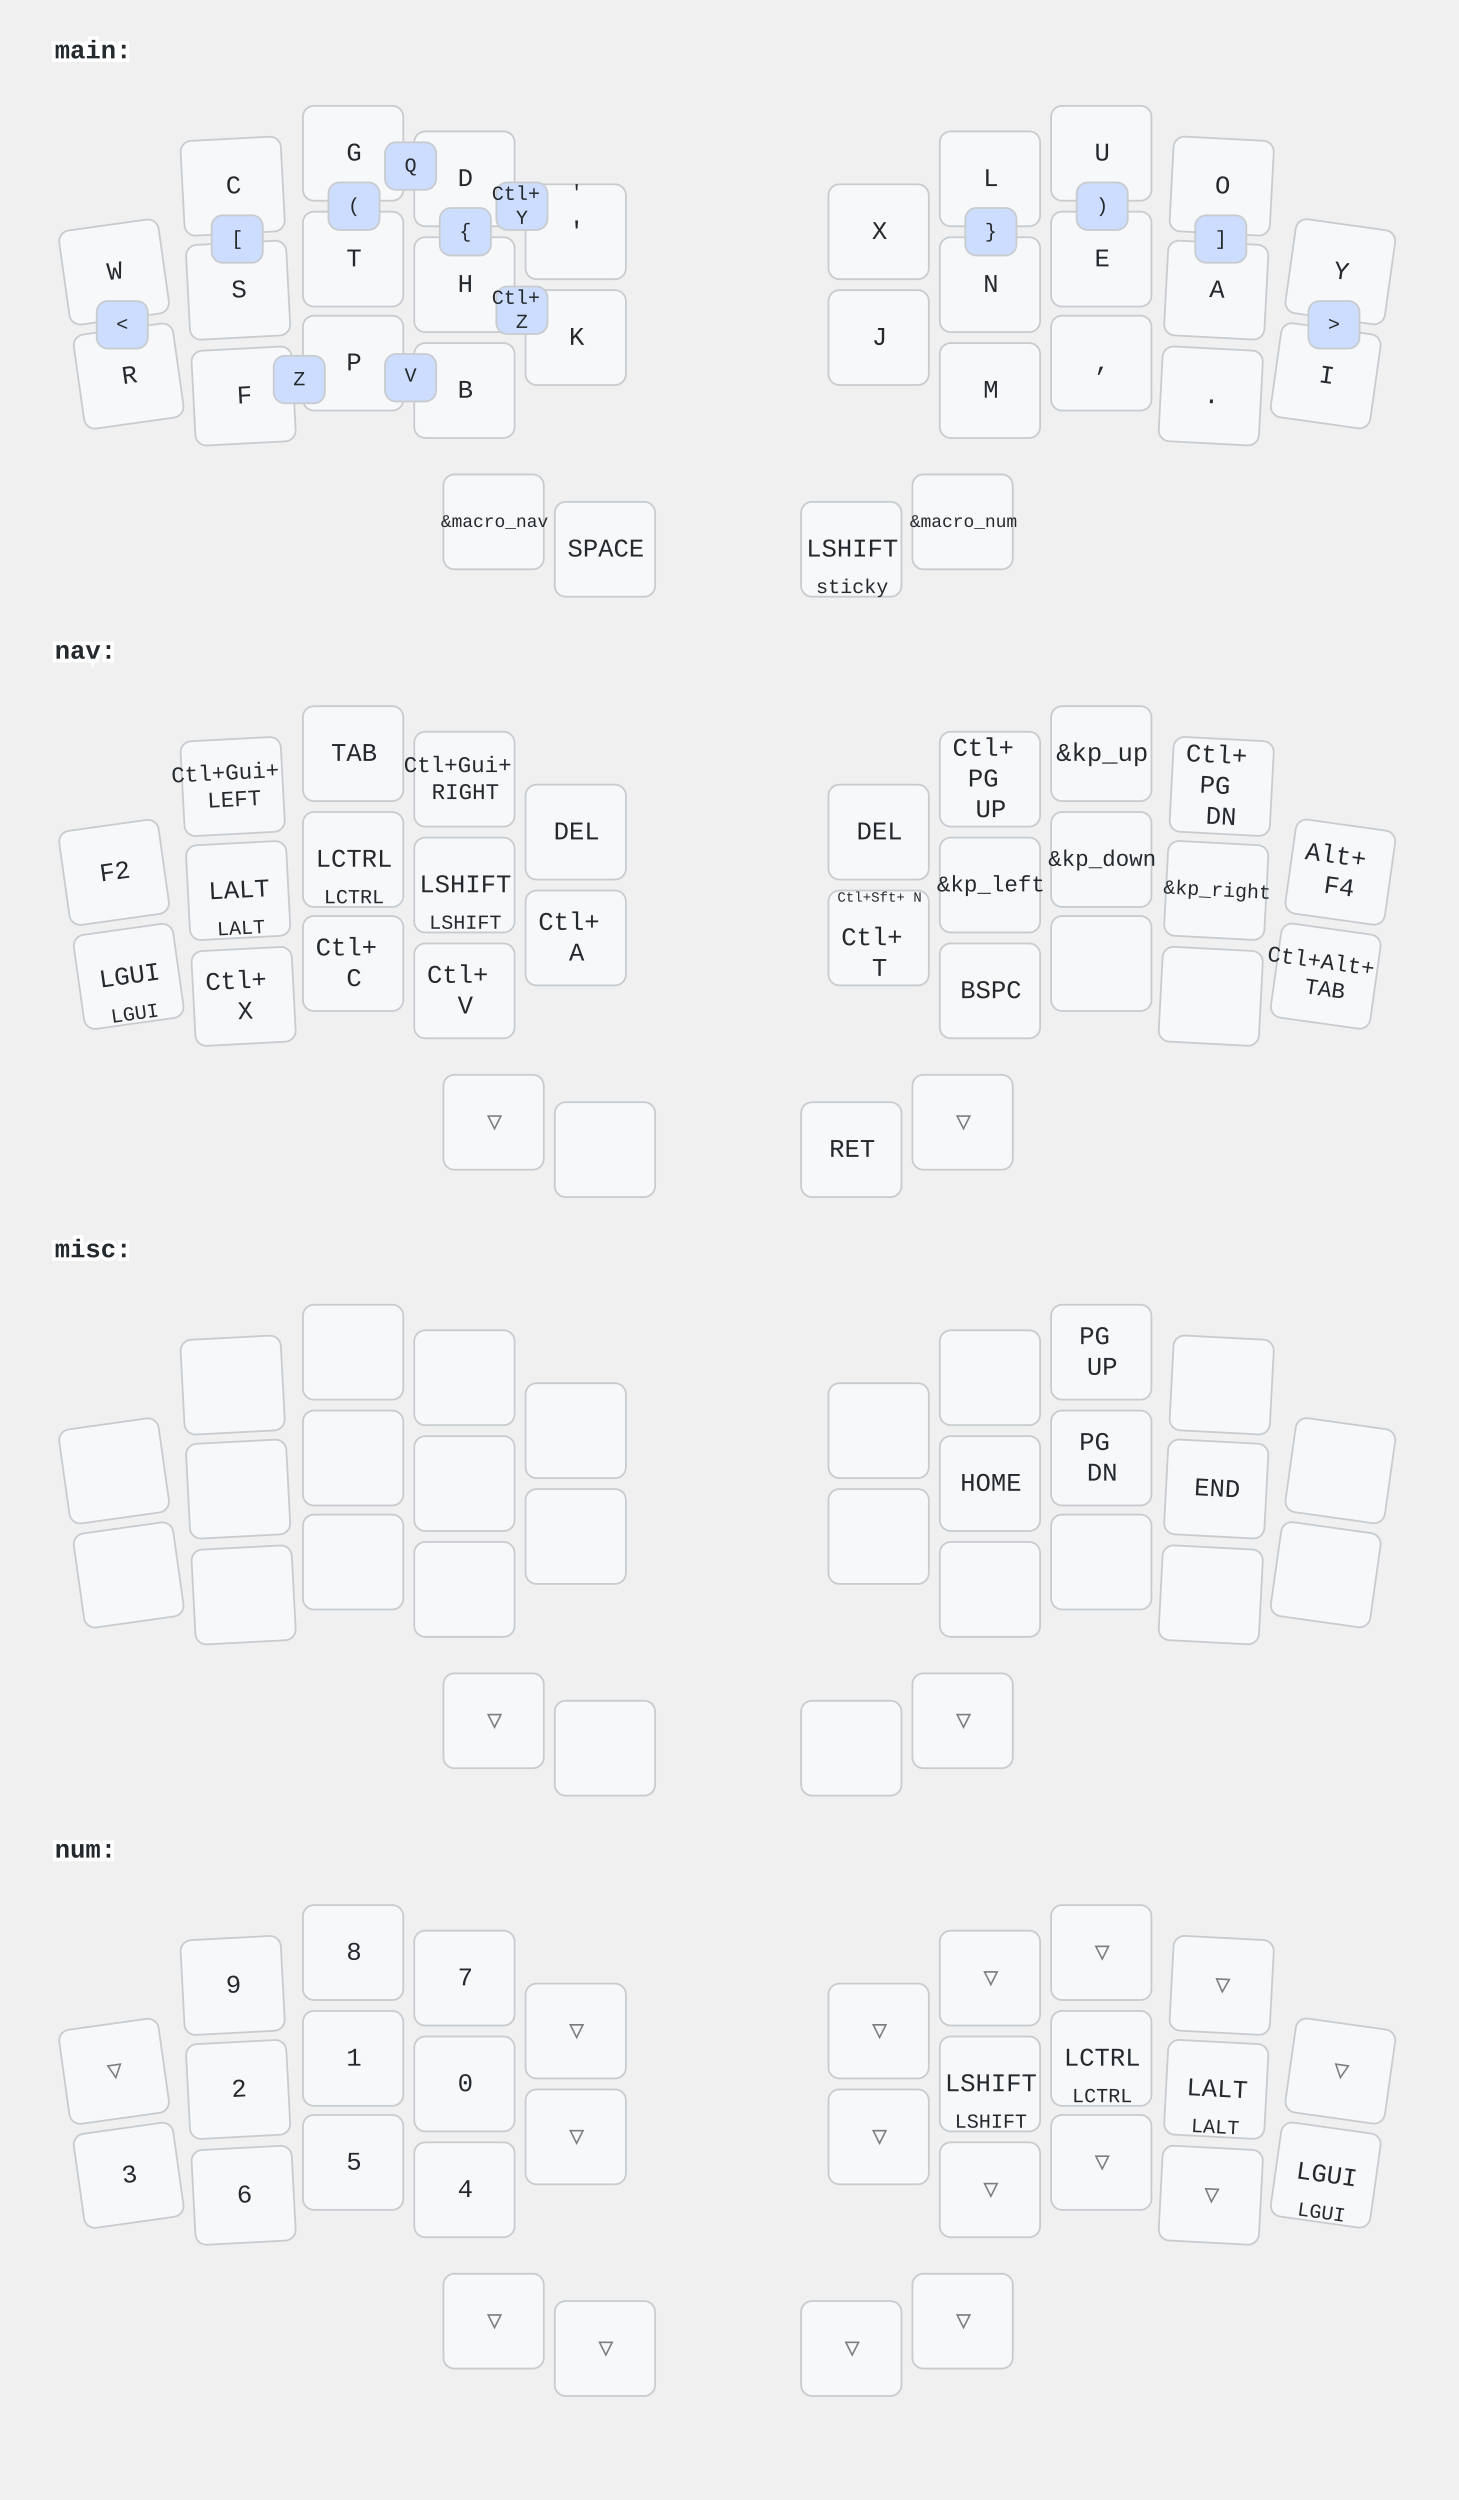
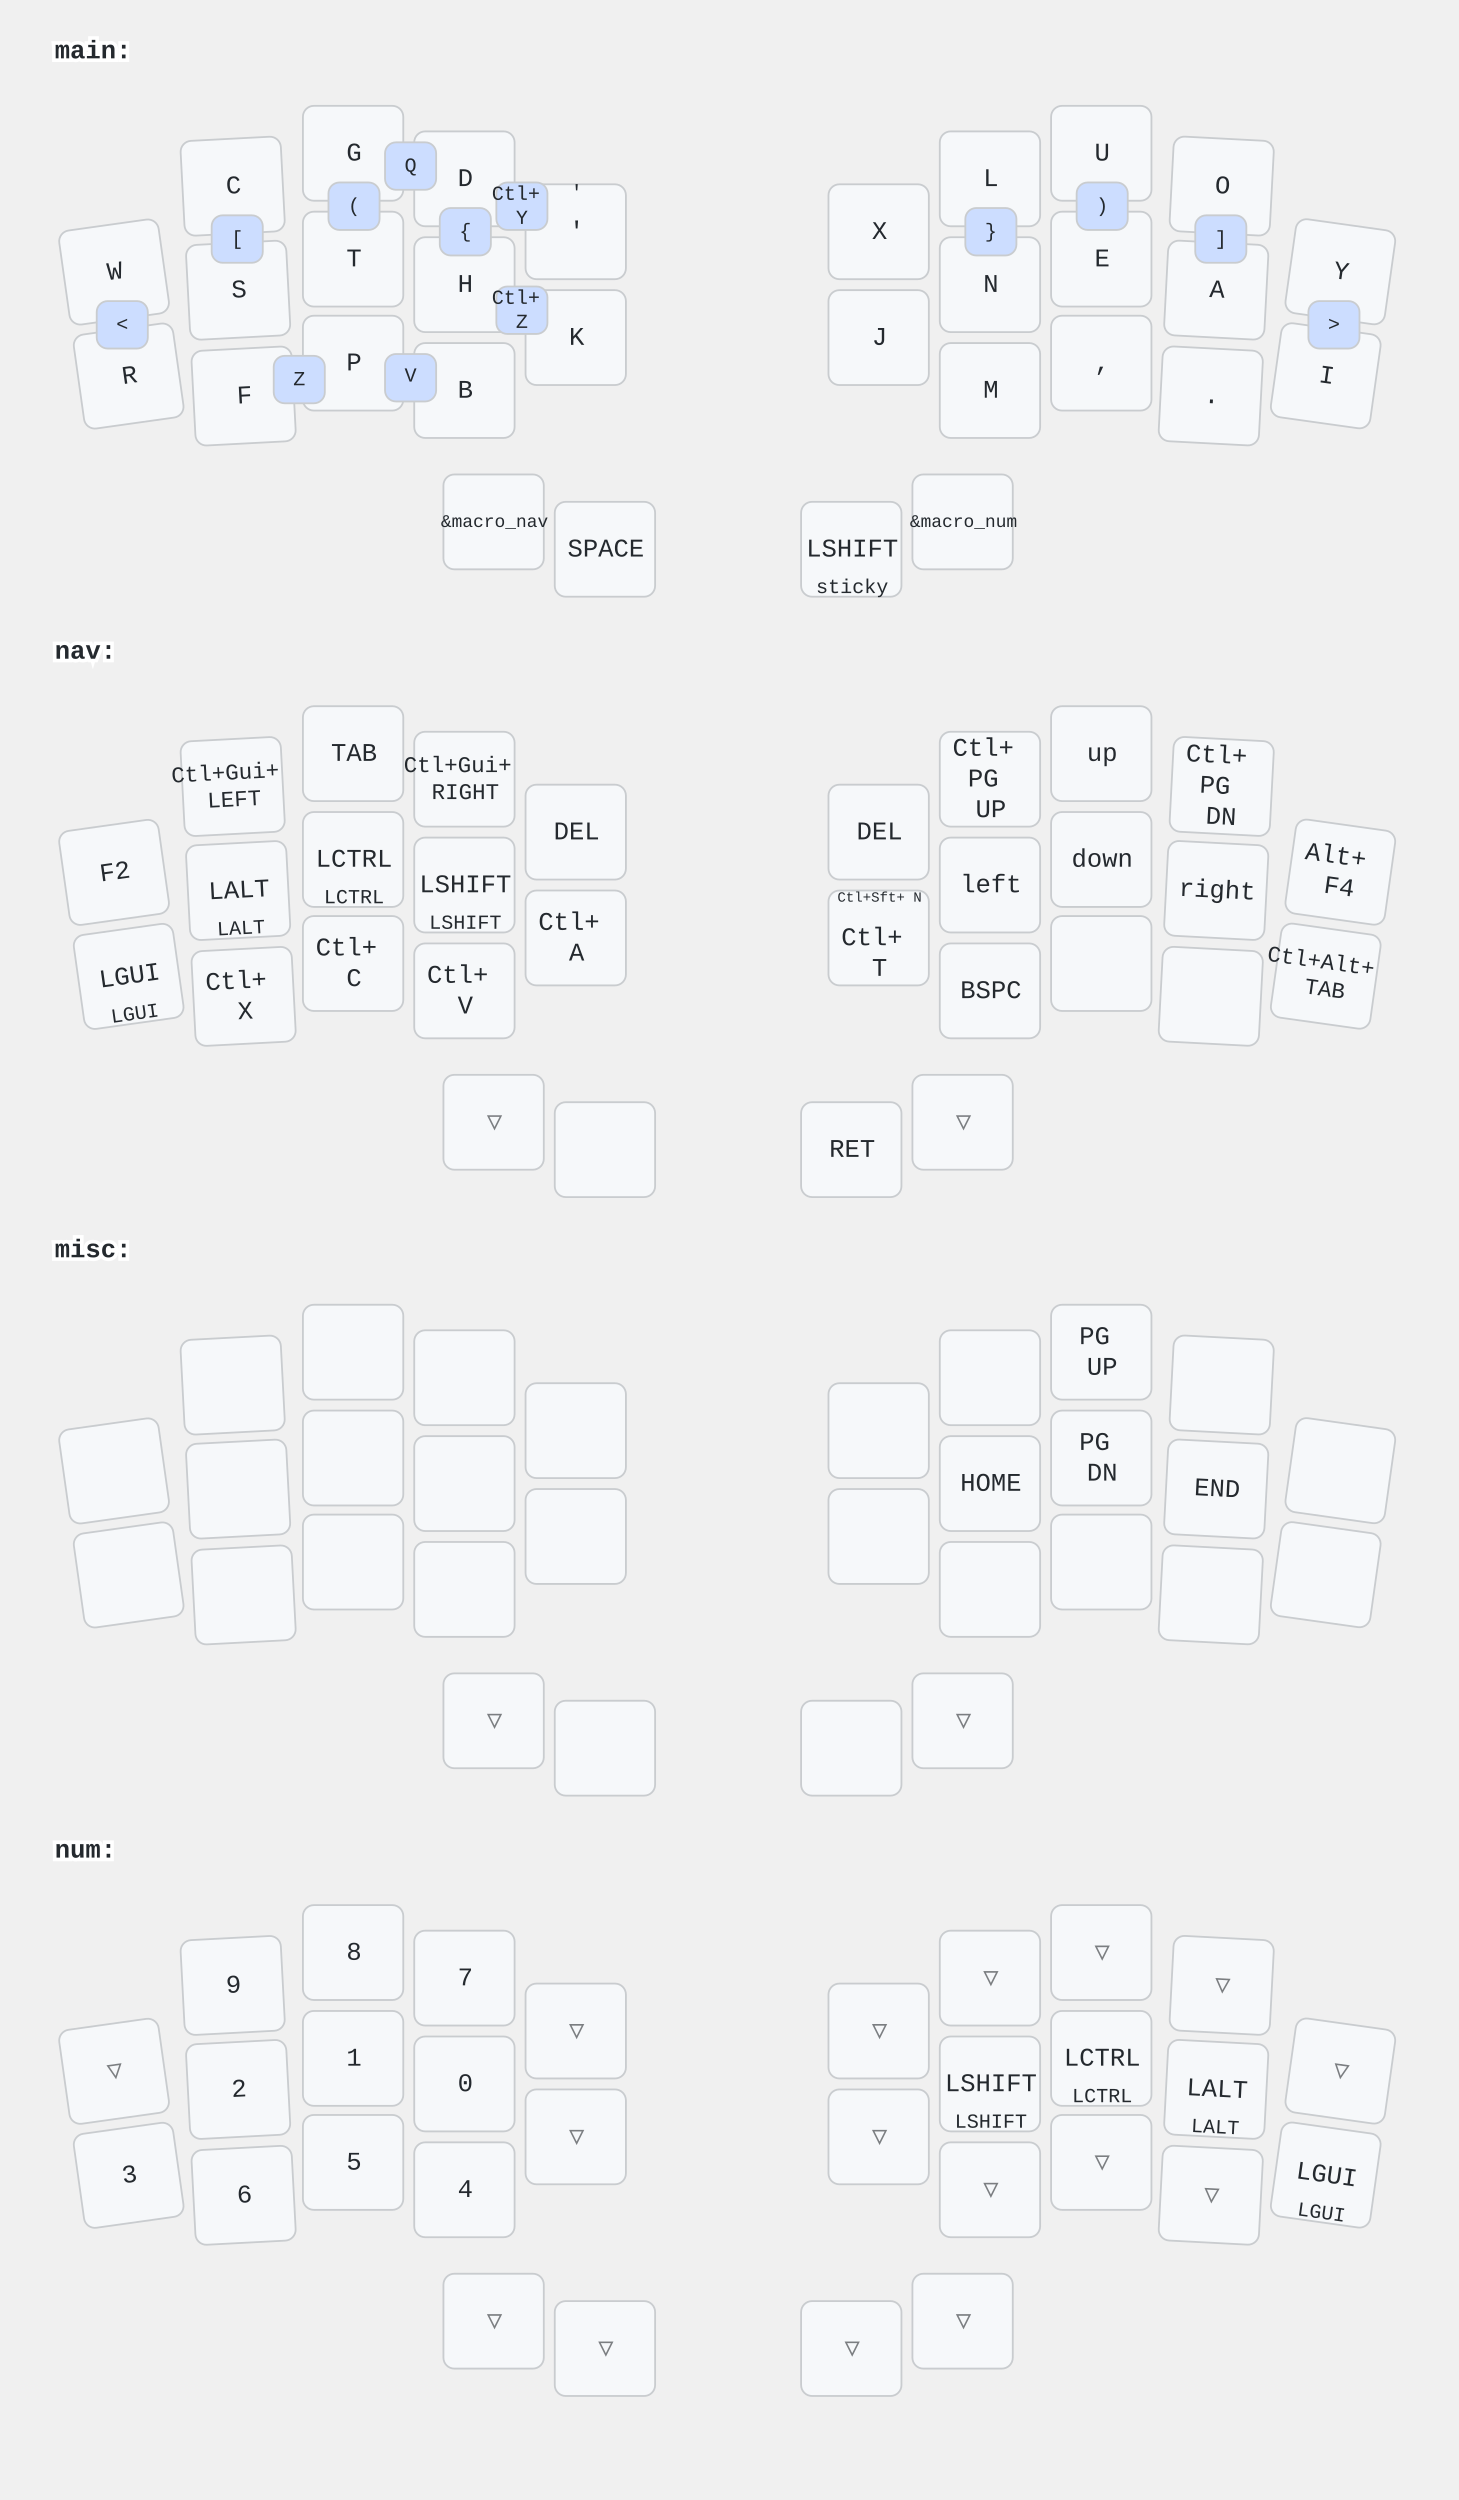
<svg xmlns="http://www.w3.org/2000/svg" width="799" height="1370" viewBox="0 0 799 1370" class="keymap">
  <style>/* inherit to force styles through use tags */
svg path {
    fill: inherit;
}

/* font and background color specifications */
svg.keymap {
    font-family: SFMono-Regular,Consolas,Liberation Mono,Menlo,monospace;
    font-size: 14px;
    font-kerning: normal;
    text-rendering: optimizeLegibility;
    fill: #24292e;
}

/* default key styling */
rect.key {
    fill: #f6f8fa;
}

rect.key, rect.combo {
    stroke: #c9cccf;
    stroke-width: 1;
}

/* default key side styling, only used is draw_key_sides is set */
rect.side {
    filter: brightness(90%);
}

/* color accent for combo boxes */
rect.combo, rect.combo-separate {
    fill: #cdf;
}

/* color accent for held keys */
rect.held, rect.combo.held {
    fill: #fdd;
}

/* color accent for ghost (optional) keys */
rect.ghost, rect.combo.ghost {
    stroke-dasharray: 4, 4;
    stroke-width: 2;
}

text {
    text-anchor: middle;
    dominant-baseline: middle;
}

/* styling for layer labels */
text.label {
    font-weight: bold;
    text-anchor: start;
    stroke: white;
    stroke-width: 4;
    paint-order: stroke;
}

/* styling for optional footer */
text.footer {
    text-anchor: end;
    dominant-baseline: auto;
    stroke: white;
    stroke-width: 4;
    paint-order: stroke;
}

/* styling for combo tap, and key hold/shifted label text */
text.combo, text.hold, text.shifted {
    font-size: 11px;
}

text.hold {
    text-anchor: middle;
    dominant-baseline: auto;
}

text.shifted {
    text-anchor: middle;
    dominant-baseline: hanging;
}

text.layer-activator {
    text-decoration: underline;
}

/* styling for hold/shifted label text in combo box */
text.combo.hold, text.combo.shifted {
    font-size: 8px;
}

/* lighter symbol for transparent keys */
text.trans {
    fill: #7b7e81;
}

/* styling for combo dendrons */
path.combo {
    stroke-width: 1;
    stroke: gray;
    fill: none;
}

/* Start Tabler Icons Cleanup */
/* cannot use height/width with glyphs */
.icon-tabler &gt; path {
    fill: inherit;
    stroke: inherit;
    stroke-width: 2;
}
/* hide tabler's default box */
.icon-tabler &gt; path[stroke="none"][fill="none"] {
    visibility: hidden;
}
/* End Tabler Icons Cleanup */
</style>
  <g transform="translate(30, 0)" class="layer-main">
    <text x="0" y="28" class="label" id="main">main:</text>
    <g transform="translate(0, 56)">
      <g transform="translate(33, 93) rotate(-8.0)" class="key keypos-0">
        <rect rx="6" ry="6" x="-28" y="-26" width="55" height="52" class="key" />
        <text x="0" y="0" class="key tap">W</text>
      </g>
      <g transform="translate(98, 46) rotate(-3.0)" class="key keypos-1">
        <rect rx="6" ry="6" x="-28" y="-26" width="55" height="52" class="key" />
        <text x="0" y="0" class="key tap">C</text>
      </g>
      <g transform="translate(164, 28)" class="key keypos-2">
        <rect rx="6" ry="6" x="-28" y="-26" width="55" height="52" class="key" />
        <text x="0" y="0" class="key tap">G</text>
      </g>
      <g transform="translate(225, 42)" class="key keypos-3">
        <rect rx="6" ry="6" x="-28" y="-26" width="55" height="52" class="key" />
        <text x="0" y="0" class="key tap">D</text>
      </g>
      <g transform="translate(286, 71)" class="key keypos-4">
        <rect rx="6" ry="6" x="-28" y="-26" width="55" height="52" class="key" />
        <text x="0" y="0" class="key tap">'</text>
        <text x="0" y="-24" class="key shifted">'</text>
      </g>
      <g transform="translate(452, 71)" class="key keypos-5">
        <rect rx="6" ry="6" x="-28" y="-26" width="55" height="52" class="key" />
        <text x="0" y="0" class="key tap">X</text>
      </g>
      <g transform="translate(513, 42)" class="key keypos-6">
        <rect rx="6" ry="6" x="-28" y="-26" width="55" height="52" class="key" />
        <text x="0" y="0" class="key tap">L</text>
      </g>
      <g transform="translate(574, 28)" class="key keypos-7">
        <rect rx="6" ry="6" x="-28" y="-26" width="55" height="52" class="key" />
        <text x="0" y="0" class="key tap">U</text>
      </g>
      <g transform="translate(640, 46) rotate(3.0)" class="key keypos-8">
        <rect rx="6" ry="6" x="-28" y="-26" width="55" height="52" class="key" />
        <text x="0" y="0" class="key tap">O</text>
      </g>
      <g transform="translate(705, 93) rotate(8.0)" class="key keypos-9">
        <rect rx="6" ry="6" x="-28" y="-26" width="55" height="52" class="key" />
        <text x="0" y="0" class="key tap">Y</text>
      </g>
      <g transform="translate(41, 150) rotate(-8.0)" class="key keypos-10">
        <rect rx="6" ry="6" x="-28" y="-26" width="55" height="52" class="key" />
        <text x="0" y="0" class="key tap">R</text>
      </g>
      <g transform="translate(101, 103) rotate(-3.0)" class="key keypos-11">
        <rect rx="6" ry="6" x="-28" y="-26" width="55" height="52" class="key" />
        <text x="0" y="0" class="key tap">S</text>
      </g>
      <g transform="translate(164, 86)" class="key keypos-12">
        <rect rx="6" ry="6" x="-28" y="-26" width="55" height="52" class="key" />
        <text x="0" y="0" class="key tap">T</text>
      </g>
      <g transform="translate(225, 100)" class="key keypos-13">
        <rect rx="6" ry="6" x="-28" y="-26" width="55" height="52" class="key" />
        <text x="0" y="0" class="key tap">H</text>
      </g>
      <g transform="translate(286, 129)" class="key keypos-14">
        <rect rx="6" ry="6" x="-28" y="-26" width="55" height="52" class="key" />
        <text x="0" y="0" class="key tap">K</text>
      </g>
      <g transform="translate(452, 129)" class="key keypos-15">
        <rect rx="6" ry="6" x="-28" y="-26" width="55" height="52" class="key" />
        <text x="0" y="0" class="key tap">J</text>
      </g>
      <g transform="translate(513, 100)" class="key keypos-16">
        <rect rx="6" ry="6" x="-28" y="-26" width="55" height="52" class="key" />
        <text x="0" y="0" class="key tap">N</text>
      </g>
      <g transform="translate(574, 86)" class="key keypos-17">
        <rect rx="6" ry="6" x="-28" y="-26" width="55" height="52" class="key" />
        <text x="0" y="0" class="key tap">E</text>
      </g>
      <g transform="translate(637, 103) rotate(3.0)" class="key keypos-18">
        <rect rx="6" ry="6" x="-28" y="-26" width="55" height="52" class="key" />
        <text x="0" y="0" class="key tap">A</text>
      </g>
      <g transform="translate(697, 150) rotate(8.0)" class="key keypos-19">
        <rect rx="6" ry="6" x="-28" y="-26" width="55" height="52" class="key" />
        <text x="0" y="0" class="key tap">I</text>
      </g>
      <g transform="translate(104, 161) rotate(-3.0)" class="key keypos-20">
        <rect rx="6" ry="6" x="-28" y="-26" width="55" height="52" class="key" />
        <text x="0" y="0" class="key tap">F</text>
      </g>
      <g transform="translate(164, 143)" class="key keypos-21">
        <rect rx="6" ry="6" x="-28" y="-26" width="55" height="52" class="key" />
        <text x="0" y="0" class="key tap">P</text>
      </g>
      <g transform="translate(225, 158)" class="key keypos-22">
        <rect rx="6" ry="6" x="-28" y="-26" width="55" height="52" class="key" />
        <text x="0" y="0" class="key tap">B</text>
      </g>
      <g transform="translate(513, 158)" class="key keypos-23">
        <rect rx="6" ry="6" x="-28" y="-26" width="55" height="52" class="key" />
        <text x="0" y="0" class="key tap">M</text>
      </g>
      <g transform="translate(574, 143)" class="key keypos-24">
        <rect rx="6" ry="6" x="-28" y="-26" width="55" height="52" class="key" />
        <text x="0" y="0" class="key tap">,</text>
      </g>
      <g transform="translate(634, 161) rotate(3.0)" class="key keypos-25">
        <rect rx="6" ry="6" x="-28" y="-26" width="55" height="52" class="key" />
        <text x="0" y="0" class="key tap">.</text>
      </g>
      <g transform="translate(241, 230)" class="key keypos-26">
        <rect rx="6" ry="6" x="-28" y="-26" width="55" height="52" class="key" />
        <text x="0" y="0" class="key tap">
          <tspan style="font-size: 70%">&amp;macro_nav</tspan>
        </text>
      </g>
      <g transform="translate(302, 245)" class="key keypos-27">
        <rect rx="6" ry="6" x="-28" y="-26" width="55" height="52" class="key" />
        <text x="0" y="0" class="key tap">SPACE</text>
      </g>
      <g transform="translate(437, 245)" class="key keypos-28">
        <rect rx="6" ry="6" x="-28" y="-26" width="55" height="52" class="key" />
        <text x="0" y="0" class="key tap">LSHIFT</text>
        <text x="0" y="24" class="key hold">sticky</text>
      </g>
      <g transform="translate(498, 230)" class="key keypos-29">
        <rect rx="6" ry="6" x="-28" y="-26" width="55" height="52" class="key" />
        <text x="0" y="0" class="key tap">
          <tspan style="font-size: 70%">&amp;macro_num</tspan>
        </text>
      </g>
      <g class="combo combopos-0">
        <rect rx="6" ry="6" x="181" y="22" width="28" height="26" class="combo" />
        <text x="195" y="35" class="combo tap">Q</text>
      </g>
      <g class="combo combopos-1">
        <rect rx="6" ry="6" x="120" y="139" width="28" height="26" class="combo" />
        <text x="134" y="152" class="combo tap">Z</text>
      </g>
      <g class="combo combopos-2">
        <rect rx="6" ry="6" x="181" y="138" width="28" height="26" class="combo" />
        <text x="195" y="150" class="combo tap">V</text>
      </g>
      <g class="combo combopos-3">
        <rect rx="6" ry="6" x="242" y="44" width="28" height="26" class="combo" />
        <text x="256" y="57" class="combo tap">
          <tspan x="256" dy="-0.6em">Ctl+</tspan>
          <tspan x="256" dy="1.2em">Y</tspan>
        </text>
      </g>
      <g class="combo combopos-4">
        <rect rx="6" ry="6" x="242" y="101" width="28" height="26" class="combo" />
        <text x="256" y="114" class="combo tap">
          <tspan x="256" dy="-0.6em">Ctl+</tspan>
          <tspan x="256" dy="1.2em">Z</tspan>
        </text>
      </g>
      <g class="combo combopos-5">
        <rect rx="6" ry="6" x="23" y="109" width="28" height="26" class="combo" />
        <text x="37" y="122" class="combo tap">&lt;</text>
      </g>
      <g class="combo combopos-6">
        <rect rx="6" ry="6" x="86" y="62" width="28" height="26" class="combo" />
        <text x="100" y="75" class="combo tap">[</text>
      </g>
      <g class="combo combopos-7">
        <rect rx="6" ry="6" x="150" y="44" width="28" height="26" class="combo" />
        <text x="164" y="57" class="combo tap">(</text>
      </g>
      <g class="combo combopos-8">
        <rect rx="6" ry="6" x="211" y="58" width="28" height="26" class="combo" />
        <text x="225" y="71" class="combo tap">{</text>
      </g>
      <g class="combo combopos-9">
        <rect rx="6" ry="6" x="687" y="109" width="28" height="26" class="combo" />
        <text x="701" y="122" class="combo tap">&gt;</text>
      </g>
      <g class="combo combopos-10">
        <rect rx="6" ry="6" x="499" y="58" width="28" height="26" class="combo" />
        <text x="513" y="71" class="combo tap">}</text>
      </g>
      <g class="combo combopos-11">
        <rect rx="6" ry="6" x="560" y="44" width="28" height="26" class="combo" />
        <text x="574" y="57" class="combo tap">)</text>
      </g>
      <g class="combo combopos-12">
        <rect rx="6" ry="6" x="625" y="62" width="28" height="26" class="combo" />
        <text x="639" y="75" class="combo tap">]</text>
      </g>
    </g>
  </g>
  <g transform="translate(30, 329)" class="layer-nav">
    <text x="0" y="28" class="label" id="nav">nav:</text>
    <g transform="translate(0, 56)">
      <g transform="translate(33, 93) rotate(-8.0)" class="key keypos-0">
        <rect rx="6" ry="6" x="-28" y="-26" width="55" height="52" class="key" />
        <text x="0" y="0" class="key tap">F2</text>
      </g>
      <g transform="translate(98, 46) rotate(-3.0)" class="key keypos-1">
        <rect rx="6" ry="6" x="-28" y="-26" width="55" height="52" class="key" />
        <text x="0" y="0" class="key tap">
          <tspan x="0" dy="-0.6em" style="font-size: 88%">Ctl+Gui+</tspan>
          <tspan x="0" dy="1.2em" style="font-size: 88%">LEFT</tspan>
        </text>
      </g>
      <g transform="translate(164, 28)" class="key keypos-2">
        <rect rx="6" ry="6" x="-28" y="-26" width="55" height="52" class="key" />
        <text x="0" y="0" class="key tap">TAB</text>
      </g>
      <g transform="translate(225, 42)" class="key keypos-3">
        <rect rx="6" ry="6" x="-28" y="-26" width="55" height="52" class="key" />
        <text x="0" y="0" class="key tap">
          <tspan x="0" dy="-0.6em" style="font-size: 88%">Ctl+Gui+</tspan>
          <tspan x="0" dy="1.2em" style="font-size: 88%">RIGHT</tspan>
        </text>
      </g>
      <g transform="translate(286, 71)" class="key keypos-4">
        <rect rx="6" ry="6" x="-28" y="-26" width="55" height="52" class="key" />
        <text x="0" y="0" class="key tap">DEL</text>
      </g>
      <g transform="translate(452, 71)" class="key keypos-5">
        <rect rx="6" ry="6" x="-28" y="-26" width="55" height="52" class="key" />
        <text x="0" y="0" class="key tap">DEL</text>
      </g>
      <g transform="translate(513, 42)" class="key keypos-6">
        <rect rx="6" ry="6" x="-28" y="-26" width="55" height="52" class="key" />
        <text x="0" y="0" class="key tap">
          <tspan x="0" dy="-1.2em">Ctl+</tspan>
          <tspan x="0" dy="1.2em">PG</tspan>
          <tspan x="0" dy="1.2em">UP</tspan>
        </text>
      </g>
      <g transform="translate(574, 28)" class="key keypos-7">
        <rect rx="6" ry="6" x="-28" y="-26" width="55" height="52" class="key" />
-         <text x="0" y="0" class="key tap">&amp;kp_up</text>
+         <text x="0" y="0" class="key tap">up</text>
      </g>
      <g transform="translate(640, 46) rotate(3.0)" class="key keypos-8">
        <rect rx="6" ry="6" x="-28" y="-26" width="55" height="52" class="key" />
        <text x="0" y="0" class="key tap">
          <tspan x="0" dy="-1.2em">Ctl+</tspan>
          <tspan x="0" dy="1.2em">PG</tspan>
          <tspan x="0" dy="1.2em">DN</tspan>
        </text>
      </g>
      <g transform="translate(705, 93) rotate(8.0)" class="key keypos-9">
        <rect rx="6" ry="6" x="-28" y="-26" width="55" height="52" class="key" />
        <text x="0" y="0" class="key tap">
          <tspan x="0" dy="-0.6em">Alt+</tspan>
          <tspan x="0" dy="1.2em">F4</tspan>
        </text>
      </g>
      <g transform="translate(41, 150) rotate(-8.0)" class="key keypos-10">
        <rect rx="6" ry="6" x="-28" y="-26" width="55" height="52" class="key" />
        <text x="0" y="0" class="key tap">LGUI</text>
        <text x="0" y="24" class="key hold">LGUI</text>
      </g>
      <g transform="translate(101, 103) rotate(-3.0)" class="key keypos-11">
        <rect rx="6" ry="6" x="-28" y="-26" width="55" height="52" class="key" />
        <text x="0" y="0" class="key tap">LALT</text>
        <text x="0" y="24" class="key hold">LALT</text>
      </g>
      <g transform="translate(164, 86)" class="key keypos-12">
        <rect rx="6" ry="6" x="-28" y="-26" width="55" height="52" class="key" />
        <text x="0" y="0" class="key tap">LCTRL</text>
        <text x="0" y="24" class="key hold">LCTRL</text>
      </g>
      <g transform="translate(225, 100)" class="key keypos-13">
        <rect rx="6" ry="6" x="-28" y="-26" width="55" height="52" class="key" />
        <text x="0" y="0" class="key tap">LSHIFT</text>
        <text x="0" y="24" class="key hold">LSHIFT</text>
      </g>
      <g transform="translate(286, 129)" class="key keypos-14">
        <rect rx="6" ry="6" x="-28" y="-26" width="55" height="52" class="key" />
        <text x="0" y="0" class="key tap">
          <tspan x="0" dy="-0.6em">Ctl+</tspan>
          <tspan x="0" dy="1.2em">A</tspan>
        </text>
      </g>
      <g transform="translate(452, 129)" class="key keypos-15">
        <rect rx="6" ry="6" x="-28" y="-26" width="55" height="52" class="key" />
        <text x="0" y="0" class="key tap">
          <tspan x="0" dy="-0.0em">Ctl+</tspan>
          <tspan x="0" dy="1.2em">T</tspan>
        </text>
        <text x="0" y="-24" class="key shifted">
          <tspan style="font-size: 70%">Ctl+Sft+ N</tspan>
        </text>
      </g>
      <g transform="translate(513, 100)" class="key keypos-16">
        <rect rx="6" ry="6" x="-28" y="-26" width="55" height="52" class="key" />
-         <text x="0" y="0" class="key tap">
-           <tspan style="font-size: 88%">&amp;kp_left</tspan>
-         </text>
+         <text x="0" y="0" class="key tap">left</text>
      </g>
      <g transform="translate(574, 86)" class="key keypos-17">
        <rect rx="6" ry="6" x="-28" y="-26" width="55" height="52" class="key" />
-         <text x="0" y="0" class="key tap">
-           <tspan style="font-size: 88%">&amp;kp_down</tspan>
-         </text>
+         <text x="0" y="0" class="key tap">down</text>
      </g>
      <g transform="translate(637, 103) rotate(3.0)" class="key keypos-18">
        <rect rx="6" ry="6" x="-28" y="-26" width="55" height="52" class="key" />
-         <text x="0" y="0" class="key tap">
-           <tspan style="font-size: 78%">&amp;kp_right</tspan>
-         </text>
+         <text x="0" y="0" class="key tap">right</text>
      </g>
      <g transform="translate(697, 150) rotate(8.0)" class="key keypos-19">
        <rect rx="6" ry="6" x="-28" y="-26" width="55" height="52" class="key" />
        <text x="0" y="0" class="key tap">
          <tspan x="0" dy="-0.6em" style="font-size: 88%">Ctl+Alt+</tspan>
          <tspan x="0" dy="1.2em" style="font-size: 88%">TAB</tspan>
        </text>
      </g>
      <g transform="translate(104, 161) rotate(-3.0)" class="key keypos-20">
        <rect rx="6" ry="6" x="-28" y="-26" width="55" height="52" class="key" />
        <text x="0" y="0" class="key tap">
          <tspan x="0" dy="-0.6em">Ctl+</tspan>
          <tspan x="0" dy="1.2em">X</tspan>
        </text>
      </g>
      <g transform="translate(164, 143)" class="key keypos-21">
        <rect rx="6" ry="6" x="-28" y="-26" width="55" height="52" class="key" />
        <text x="0" y="0" class="key tap">
          <tspan x="0" dy="-0.6em">Ctl+</tspan>
          <tspan x="0" dy="1.2em">C</tspan>
        </text>
      </g>
      <g transform="translate(225, 158)" class="key keypos-22">
        <rect rx="6" ry="6" x="-28" y="-26" width="55" height="52" class="key" />
        <text x="0" y="0" class="key tap">
          <tspan x="0" dy="-0.6em">Ctl+</tspan>
          <tspan x="0" dy="1.2em">V</tspan>
        </text>
      </g>
      <g transform="translate(513, 158)" class="key keypos-23">
        <rect rx="6" ry="6" x="-28" y="-26" width="55" height="52" class="key" />
        <text x="0" y="0" class="key tap">BSPC</text>
      </g>
      <g transform="translate(574, 143)" class="key keypos-24">
        <rect rx="6" ry="6" x="-28" y="-26" width="55" height="52" class="key" />
      </g>
      <g transform="translate(634, 161) rotate(3.0)" class="key keypos-25">
        <rect rx="6" ry="6" x="-28" y="-26" width="55" height="52" class="key" />
      </g>
      <g transform="translate(241, 230)" class="key trans keypos-26">
        <rect rx="6" ry="6" x="-28" y="-26" width="55" height="52" class="key trans" />
        <text x="0" y="0" class="key trans tap">▽</text>
      </g>
      <g transform="translate(302, 245)" class="key keypos-27">
        <rect rx="6" ry="6" x="-28" y="-26" width="55" height="52" class="key" />
      </g>
      <g transform="translate(437, 245)" class="key keypos-28">
        <rect rx="6" ry="6" x="-28" y="-26" width="55" height="52" class="key" />
        <text x="0" y="0" class="key tap">RET</text>
      </g>
      <g transform="translate(498, 230)" class="key trans keypos-29">
        <rect rx="6" ry="6" x="-28" y="-26" width="55" height="52" class="key trans" />
        <text x="0" y="0" class="key trans tap">▽</text>
      </g>
    </g>
  </g>
  <g transform="translate(30, 657)" class="layer-misc">
    <text x="0" y="28" class="label" id="misc">misc:</text>
    <g transform="translate(0, 56)">
      <g transform="translate(33, 93) rotate(-8.0)" class="key keypos-0">
        <rect rx="6" ry="6" x="-28" y="-26" width="55" height="52" class="key" />
      </g>
      <g transform="translate(98, 46) rotate(-3.0)" class="key keypos-1">
        <rect rx="6" ry="6" x="-28" y="-26" width="55" height="52" class="key" />
      </g>
      <g transform="translate(164, 28)" class="key keypos-2">
        <rect rx="6" ry="6" x="-28" y="-26" width="55" height="52" class="key" />
      </g>
      <g transform="translate(225, 42)" class="key keypos-3">
        <rect rx="6" ry="6" x="-28" y="-26" width="55" height="52" class="key" />
      </g>
      <g transform="translate(286, 71)" class="key keypos-4">
        <rect rx="6" ry="6" x="-28" y="-26" width="55" height="52" class="key" />
      </g>
      <g transform="translate(452, 71)" class="key keypos-5">
        <rect rx="6" ry="6" x="-28" y="-26" width="55" height="52" class="key" />
      </g>
      <g transform="translate(513, 42)" class="key keypos-6">
        <rect rx="6" ry="6" x="-28" y="-26" width="55" height="52" class="key" />
      </g>
      <g transform="translate(574, 28)" class="key keypos-7">
        <rect rx="6" ry="6" x="-28" y="-26" width="55" height="52" class="key" />
        <text x="0" y="0" class="key tap">
          <tspan x="0" dy="-0.6em">PG</tspan>
          <tspan x="0" dy="1.2em">UP</tspan>
        </text>
      </g>
      <g transform="translate(640, 46) rotate(3.0)" class="key keypos-8">
        <rect rx="6" ry="6" x="-28" y="-26" width="55" height="52" class="key" />
      </g>
      <g transform="translate(705, 93) rotate(8.0)" class="key keypos-9">
        <rect rx="6" ry="6" x="-28" y="-26" width="55" height="52" class="key" />
      </g>
      <g transform="translate(41, 150) rotate(-8.0)" class="key keypos-10">
        <rect rx="6" ry="6" x="-28" y="-26" width="55" height="52" class="key" />
      </g>
      <g transform="translate(101, 103) rotate(-3.0)" class="key keypos-11">
        <rect rx="6" ry="6" x="-28" y="-26" width="55" height="52" class="key" />
      </g>
      <g transform="translate(164, 86)" class="key keypos-12">
        <rect rx="6" ry="6" x="-28" y="-26" width="55" height="52" class="key" />
      </g>
      <g transform="translate(225, 100)" class="key keypos-13">
        <rect rx="6" ry="6" x="-28" y="-26" width="55" height="52" class="key" />
      </g>
      <g transform="translate(286, 129)" class="key keypos-14">
        <rect rx="6" ry="6" x="-28" y="-26" width="55" height="52" class="key" />
      </g>
      <g transform="translate(452, 129)" class="key keypos-15">
        <rect rx="6" ry="6" x="-28" y="-26" width="55" height="52" class="key" />
      </g>
      <g transform="translate(513, 100)" class="key keypos-16">
        <rect rx="6" ry="6" x="-28" y="-26" width="55" height="52" class="key" />
        <text x="0" y="0" class="key tap">HOME</text>
      </g>
      <g transform="translate(574, 86)" class="key keypos-17">
        <rect rx="6" ry="6" x="-28" y="-26" width="55" height="52" class="key" />
        <text x="0" y="0" class="key tap">
          <tspan x="0" dy="-0.6em">PG</tspan>
          <tspan x="0" dy="1.2em">DN</tspan>
        </text>
      </g>
      <g transform="translate(637, 103) rotate(3.0)" class="key keypos-18">
        <rect rx="6" ry="6" x="-28" y="-26" width="55" height="52" class="key" />
        <text x="0" y="0" class="key tap">END</text>
      </g>
      <g transform="translate(697, 150) rotate(8.0)" class="key keypos-19">
        <rect rx="6" ry="6" x="-28" y="-26" width="55" height="52" class="key" />
      </g>
      <g transform="translate(104, 161) rotate(-3.0)" class="key keypos-20">
        <rect rx="6" ry="6" x="-28" y="-26" width="55" height="52" class="key" />
      </g>
      <g transform="translate(164, 143)" class="key keypos-21">
        <rect rx="6" ry="6" x="-28" y="-26" width="55" height="52" class="key" />
      </g>
      <g transform="translate(225, 158)" class="key keypos-22">
        <rect rx="6" ry="6" x="-28" y="-26" width="55" height="52" class="key" />
      </g>
      <g transform="translate(513, 158)" class="key keypos-23">
        <rect rx="6" ry="6" x="-28" y="-26" width="55" height="52" class="key" />
      </g>
      <g transform="translate(574, 143)" class="key keypos-24">
        <rect rx="6" ry="6" x="-28" y="-26" width="55" height="52" class="key" />
      </g>
      <g transform="translate(634, 161) rotate(3.0)" class="key keypos-25">
        <rect rx="6" ry="6" x="-28" y="-26" width="55" height="52" class="key" />
      </g>
      <g transform="translate(241, 230)" class="key trans keypos-26">
        <rect rx="6" ry="6" x="-28" y="-26" width="55" height="52" class="key trans" />
        <text x="0" y="0" class="key trans tap">▽</text>
      </g>
      <g transform="translate(302, 245)" class="key keypos-27">
        <rect rx="6" ry="6" x="-28" y="-26" width="55" height="52" class="key" />
      </g>
      <g transform="translate(437, 245)" class="key keypos-28">
        <rect rx="6" ry="6" x="-28" y="-26" width="55" height="52" class="key" />
      </g>
      <g transform="translate(498, 230)" class="key trans keypos-29">
        <rect rx="6" ry="6" x="-28" y="-26" width="55" height="52" class="key trans" />
        <text x="0" y="0" class="key trans tap">▽</text>
      </g>
    </g>
  </g>
  <g transform="translate(30, 986)" class="layer-num">
    <text x="0" y="28" class="label" id="num">num:</text>
    <g transform="translate(0, 56)">
      <g transform="translate(33, 93) rotate(-8.0)" class="key trans keypos-0">
        <rect rx="6" ry="6" x="-28" y="-26" width="55" height="52" class="key trans" />
        <text x="0" y="0" class="key trans tap">▽</text>
      </g>
      <g transform="translate(98, 46) rotate(-3.0)" class="key keypos-1">
        <rect rx="6" ry="6" x="-28" y="-26" width="55" height="52" class="key" />
        <text x="0" y="0" class="key tap">9</text>
      </g>
      <g transform="translate(164, 28)" class="key keypos-2">
        <rect rx="6" ry="6" x="-28" y="-26" width="55" height="52" class="key" />
        <text x="0" y="0" class="key tap">8</text>
      </g>
      <g transform="translate(225, 42)" class="key keypos-3">
        <rect rx="6" ry="6" x="-28" y="-26" width="55" height="52" class="key" />
        <text x="0" y="0" class="key tap">7</text>
      </g>
      <g transform="translate(286, 71)" class="key trans keypos-4">
        <rect rx="6" ry="6" x="-28" y="-26" width="55" height="52" class="key trans" />
        <text x="0" y="0" class="key trans tap">▽</text>
      </g>
      <g transform="translate(452, 71)" class="key trans keypos-5">
        <rect rx="6" ry="6" x="-28" y="-26" width="55" height="52" class="key trans" />
        <text x="0" y="0" class="key trans tap">▽</text>
      </g>
      <g transform="translate(513, 42)" class="key trans keypos-6">
        <rect rx="6" ry="6" x="-28" y="-26" width="55" height="52" class="key trans" />
        <text x="0" y="0" class="key trans tap">▽</text>
      </g>
      <g transform="translate(574, 28)" class="key trans keypos-7">
        <rect rx="6" ry="6" x="-28" y="-26" width="55" height="52" class="key trans" />
        <text x="0" y="0" class="key trans tap">▽</text>
      </g>
      <g transform="translate(640, 46) rotate(3.0)" class="key trans keypos-8">
        <rect rx="6" ry="6" x="-28" y="-26" width="55" height="52" class="key trans" />
        <text x="0" y="0" class="key trans tap">▽</text>
      </g>
      <g transform="translate(705, 93) rotate(8.0)" class="key trans keypos-9">
        <rect rx="6" ry="6" x="-28" y="-26" width="55" height="52" class="key trans" />
        <text x="0" y="0" class="key trans tap">▽</text>
      </g>
      <g transform="translate(41, 150) rotate(-8.0)" class="key keypos-10">
        <rect rx="6" ry="6" x="-28" y="-26" width="55" height="52" class="key" />
        <text x="0" y="0" class="key tap">3</text>
      </g>
      <g transform="translate(101, 103) rotate(-3.0)" class="key keypos-11">
        <rect rx="6" ry="6" x="-28" y="-26" width="55" height="52" class="key" />
        <text x="0" y="0" class="key tap">2</text>
      </g>
      <g transform="translate(164, 86)" class="key keypos-12">
        <rect rx="6" ry="6" x="-28" y="-26" width="55" height="52" class="key" />
        <text x="0" y="0" class="key tap">1</text>
      </g>
      <g transform="translate(225, 100)" class="key keypos-13">
        <rect rx="6" ry="6" x="-28" y="-26" width="55" height="52" class="key" />
        <text x="0" y="0" class="key tap">0</text>
      </g>
      <g transform="translate(286, 129)" class="key trans keypos-14">
        <rect rx="6" ry="6" x="-28" y="-26" width="55" height="52" class="key trans" />
        <text x="0" y="0" class="key trans tap">▽</text>
      </g>
      <g transform="translate(452, 129)" class="key trans keypos-15">
        <rect rx="6" ry="6" x="-28" y="-26" width="55" height="52" class="key trans" />
        <text x="0" y="0" class="key trans tap">▽</text>
      </g>
      <g transform="translate(513, 100)" class="key keypos-16">
        <rect rx="6" ry="6" x="-28" y="-26" width="55" height="52" class="key" />
        <text x="0" y="0" class="key tap">LSHIFT</text>
        <text x="0" y="24" class="key hold">LSHIFT</text>
      </g>
      <g transform="translate(574, 86)" class="key keypos-17">
        <rect rx="6" ry="6" x="-28" y="-26" width="55" height="52" class="key" />
        <text x="0" y="0" class="key tap">LCTRL</text>
        <text x="0" y="24" class="key hold">LCTRL</text>
      </g>
      <g transform="translate(637, 103) rotate(3.0)" class="key keypos-18">
        <rect rx="6" ry="6" x="-28" y="-26" width="55" height="52" class="key" />
        <text x="0" y="0" class="key tap">LALT</text>
        <text x="0" y="24" class="key hold">LALT</text>
      </g>
      <g transform="translate(697, 150) rotate(8.0)" class="key keypos-19">
        <rect rx="6" ry="6" x="-28" y="-26" width="55" height="52" class="key" />
        <text x="0" y="0" class="key tap">LGUI</text>
        <text x="0" y="24" class="key hold">LGUI</text>
      </g>
      <g transform="translate(104, 161) rotate(-3.0)" class="key keypos-20">
        <rect rx="6" ry="6" x="-28" y="-26" width="55" height="52" class="key" />
        <text x="0" y="0" class="key tap">6</text>
      </g>
      <g transform="translate(164, 143)" class="key keypos-21">
        <rect rx="6" ry="6" x="-28" y="-26" width="55" height="52" class="key" />
        <text x="0" y="0" class="key tap">5</text>
      </g>
      <g transform="translate(225, 158)" class="key keypos-22">
        <rect rx="6" ry="6" x="-28" y="-26" width="55" height="52" class="key" />
        <text x="0" y="0" class="key tap">4</text>
      </g>
      <g transform="translate(513, 158)" class="key trans keypos-23">
        <rect rx="6" ry="6" x="-28" y="-26" width="55" height="52" class="key trans" />
        <text x="0" y="0" class="key trans tap">▽</text>
      </g>
      <g transform="translate(574, 143)" class="key trans keypos-24">
        <rect rx="6" ry="6" x="-28" y="-26" width="55" height="52" class="key trans" />
        <text x="0" y="0" class="key trans tap">▽</text>
      </g>
      <g transform="translate(634, 161) rotate(3.0)" class="key trans keypos-25">
        <rect rx="6" ry="6" x="-28" y="-26" width="55" height="52" class="key trans" />
        <text x="0" y="0" class="key trans tap">▽</text>
      </g>
      <g transform="translate(241, 230)" class="key trans keypos-26">
        <rect rx="6" ry="6" x="-28" y="-26" width="55" height="52" class="key trans" />
        <text x="0" y="0" class="key trans tap">▽</text>
      </g>
      <g transform="translate(302, 245)" class="key trans keypos-27">
        <rect rx="6" ry="6" x="-28" y="-26" width="55" height="52" class="key trans" />
        <text x="0" y="0" class="key trans tap">▽</text>
      </g>
      <g transform="translate(437, 245)" class="key trans keypos-28">
        <rect rx="6" ry="6" x="-28" y="-26" width="55" height="52" class="key trans" />
        <text x="0" y="0" class="key trans tap">▽</text>
      </g>
      <g transform="translate(498, 230)" class="key trans keypos-29">
        <rect rx="6" ry="6" x="-28" y="-26" width="55" height="52" class="key trans" />
        <text x="0" y="0" class="key trans tap">▽</text>
      </g>
    </g>
  </g>
</svg>
